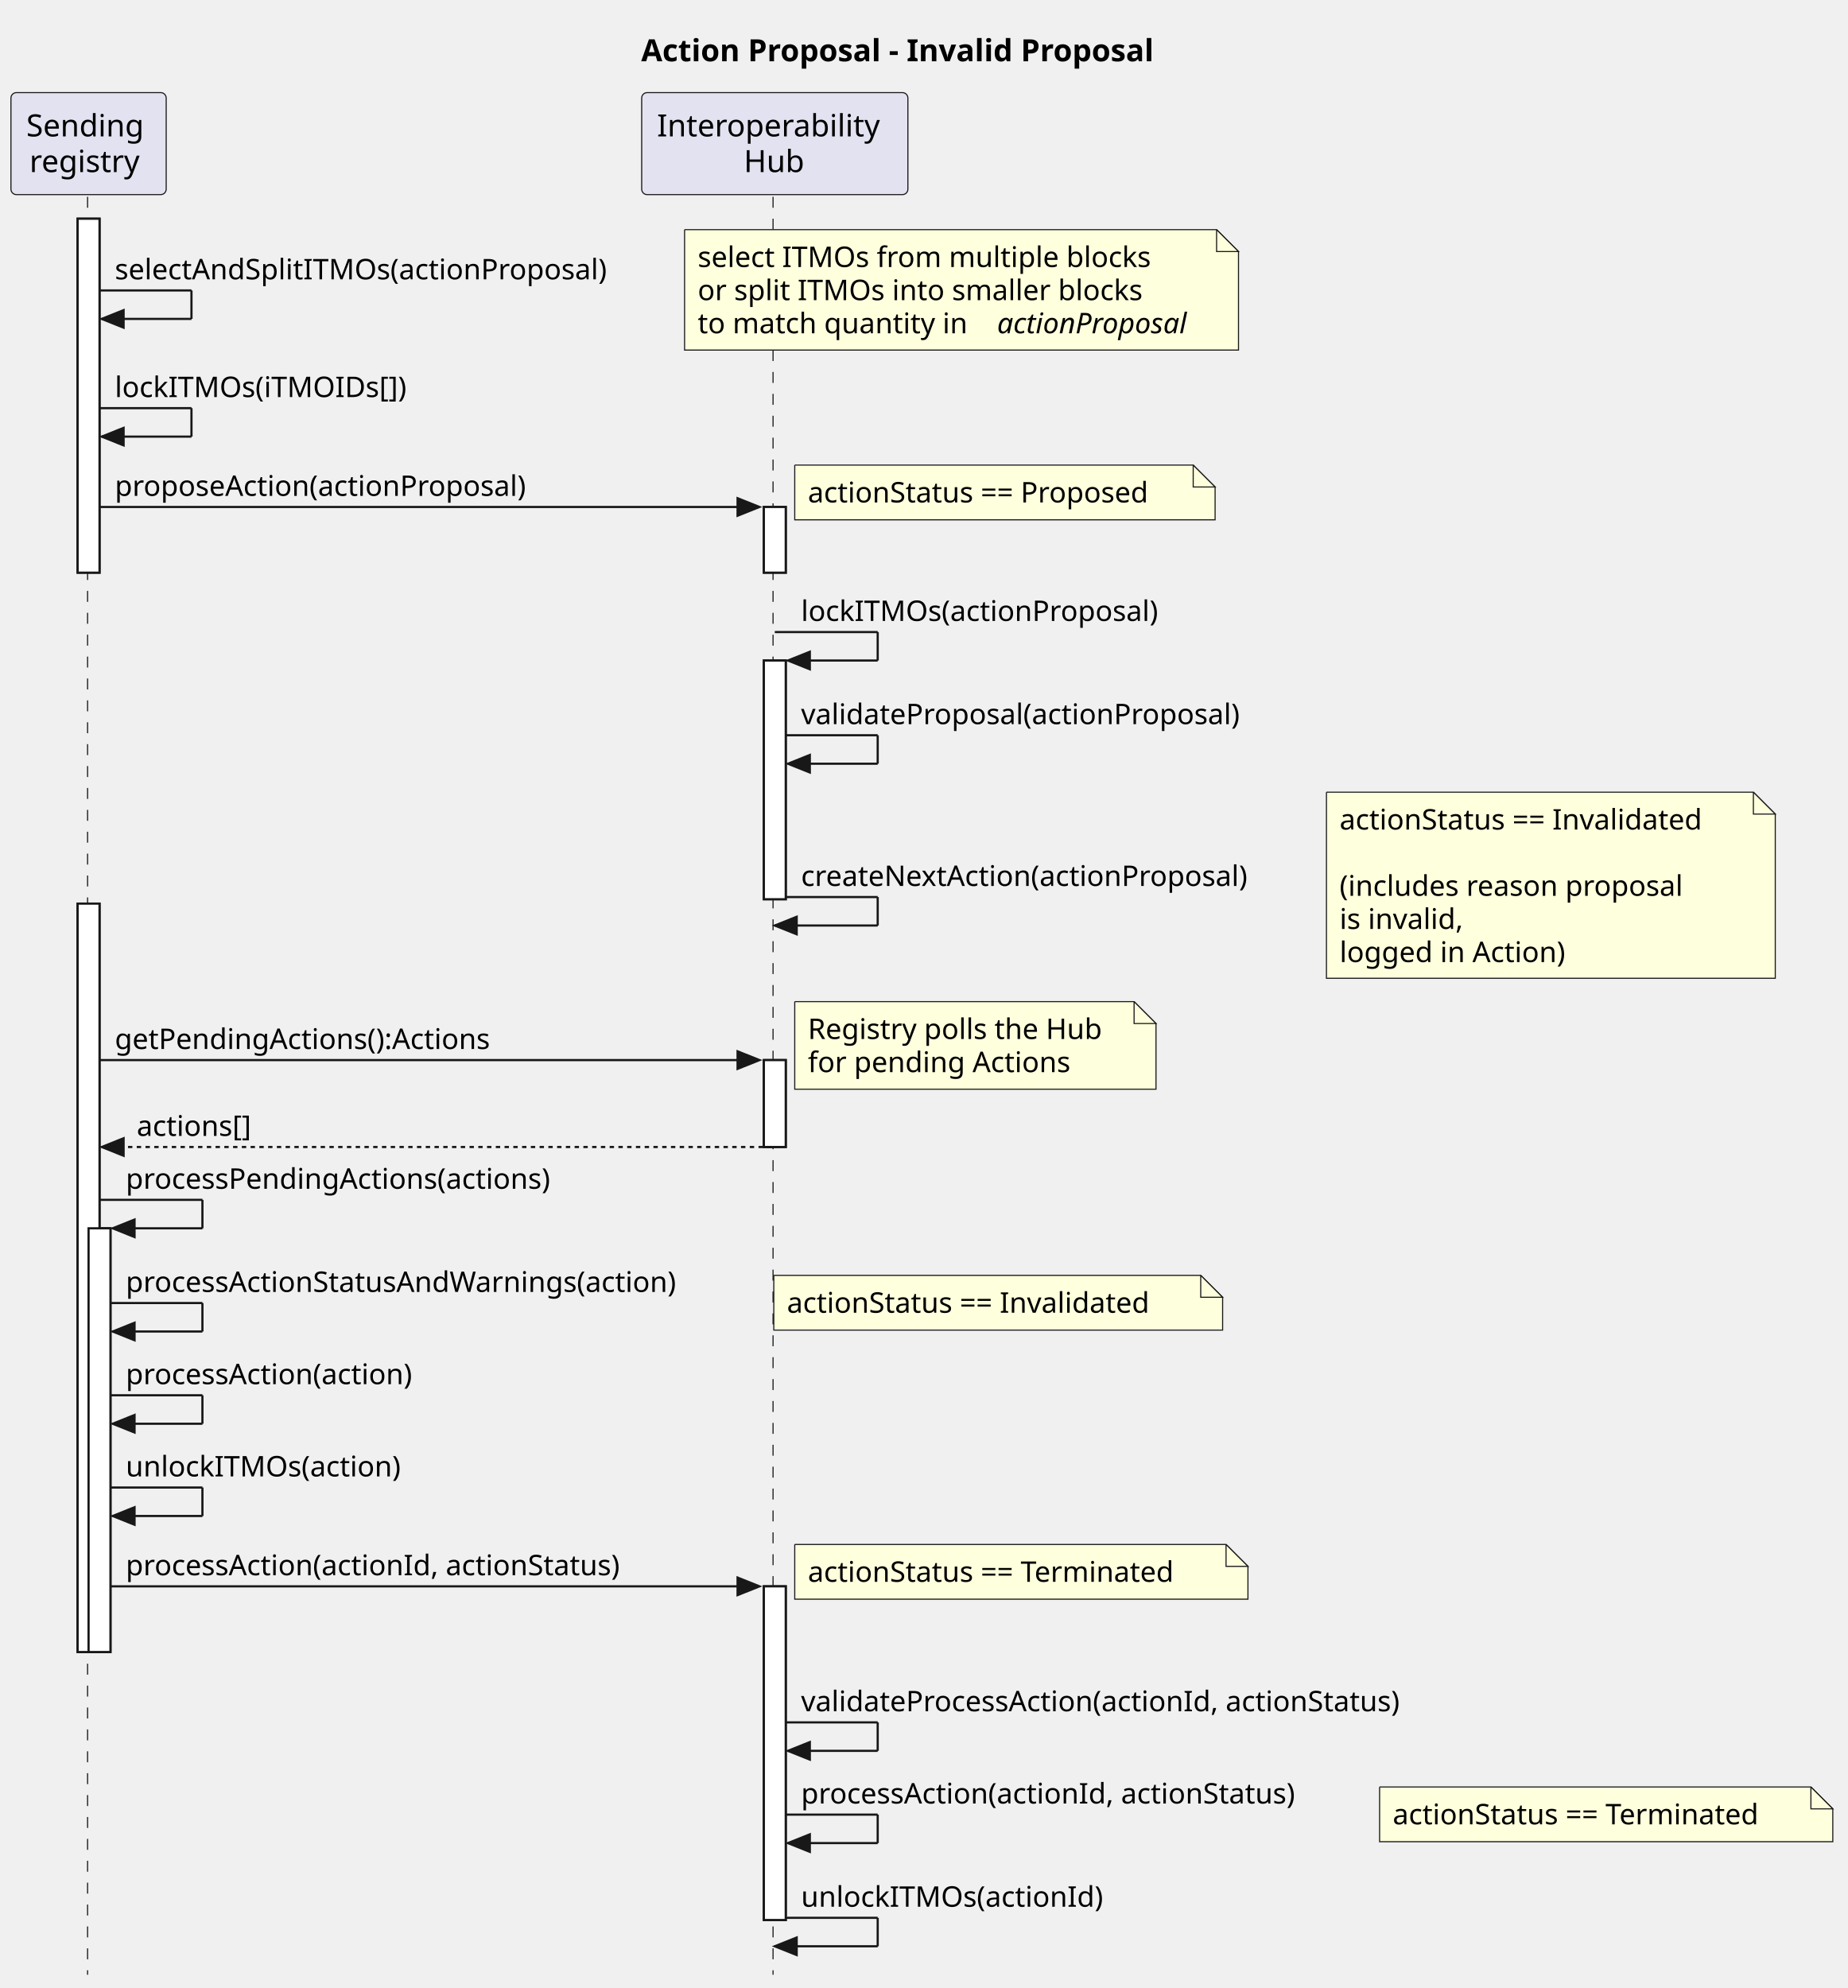
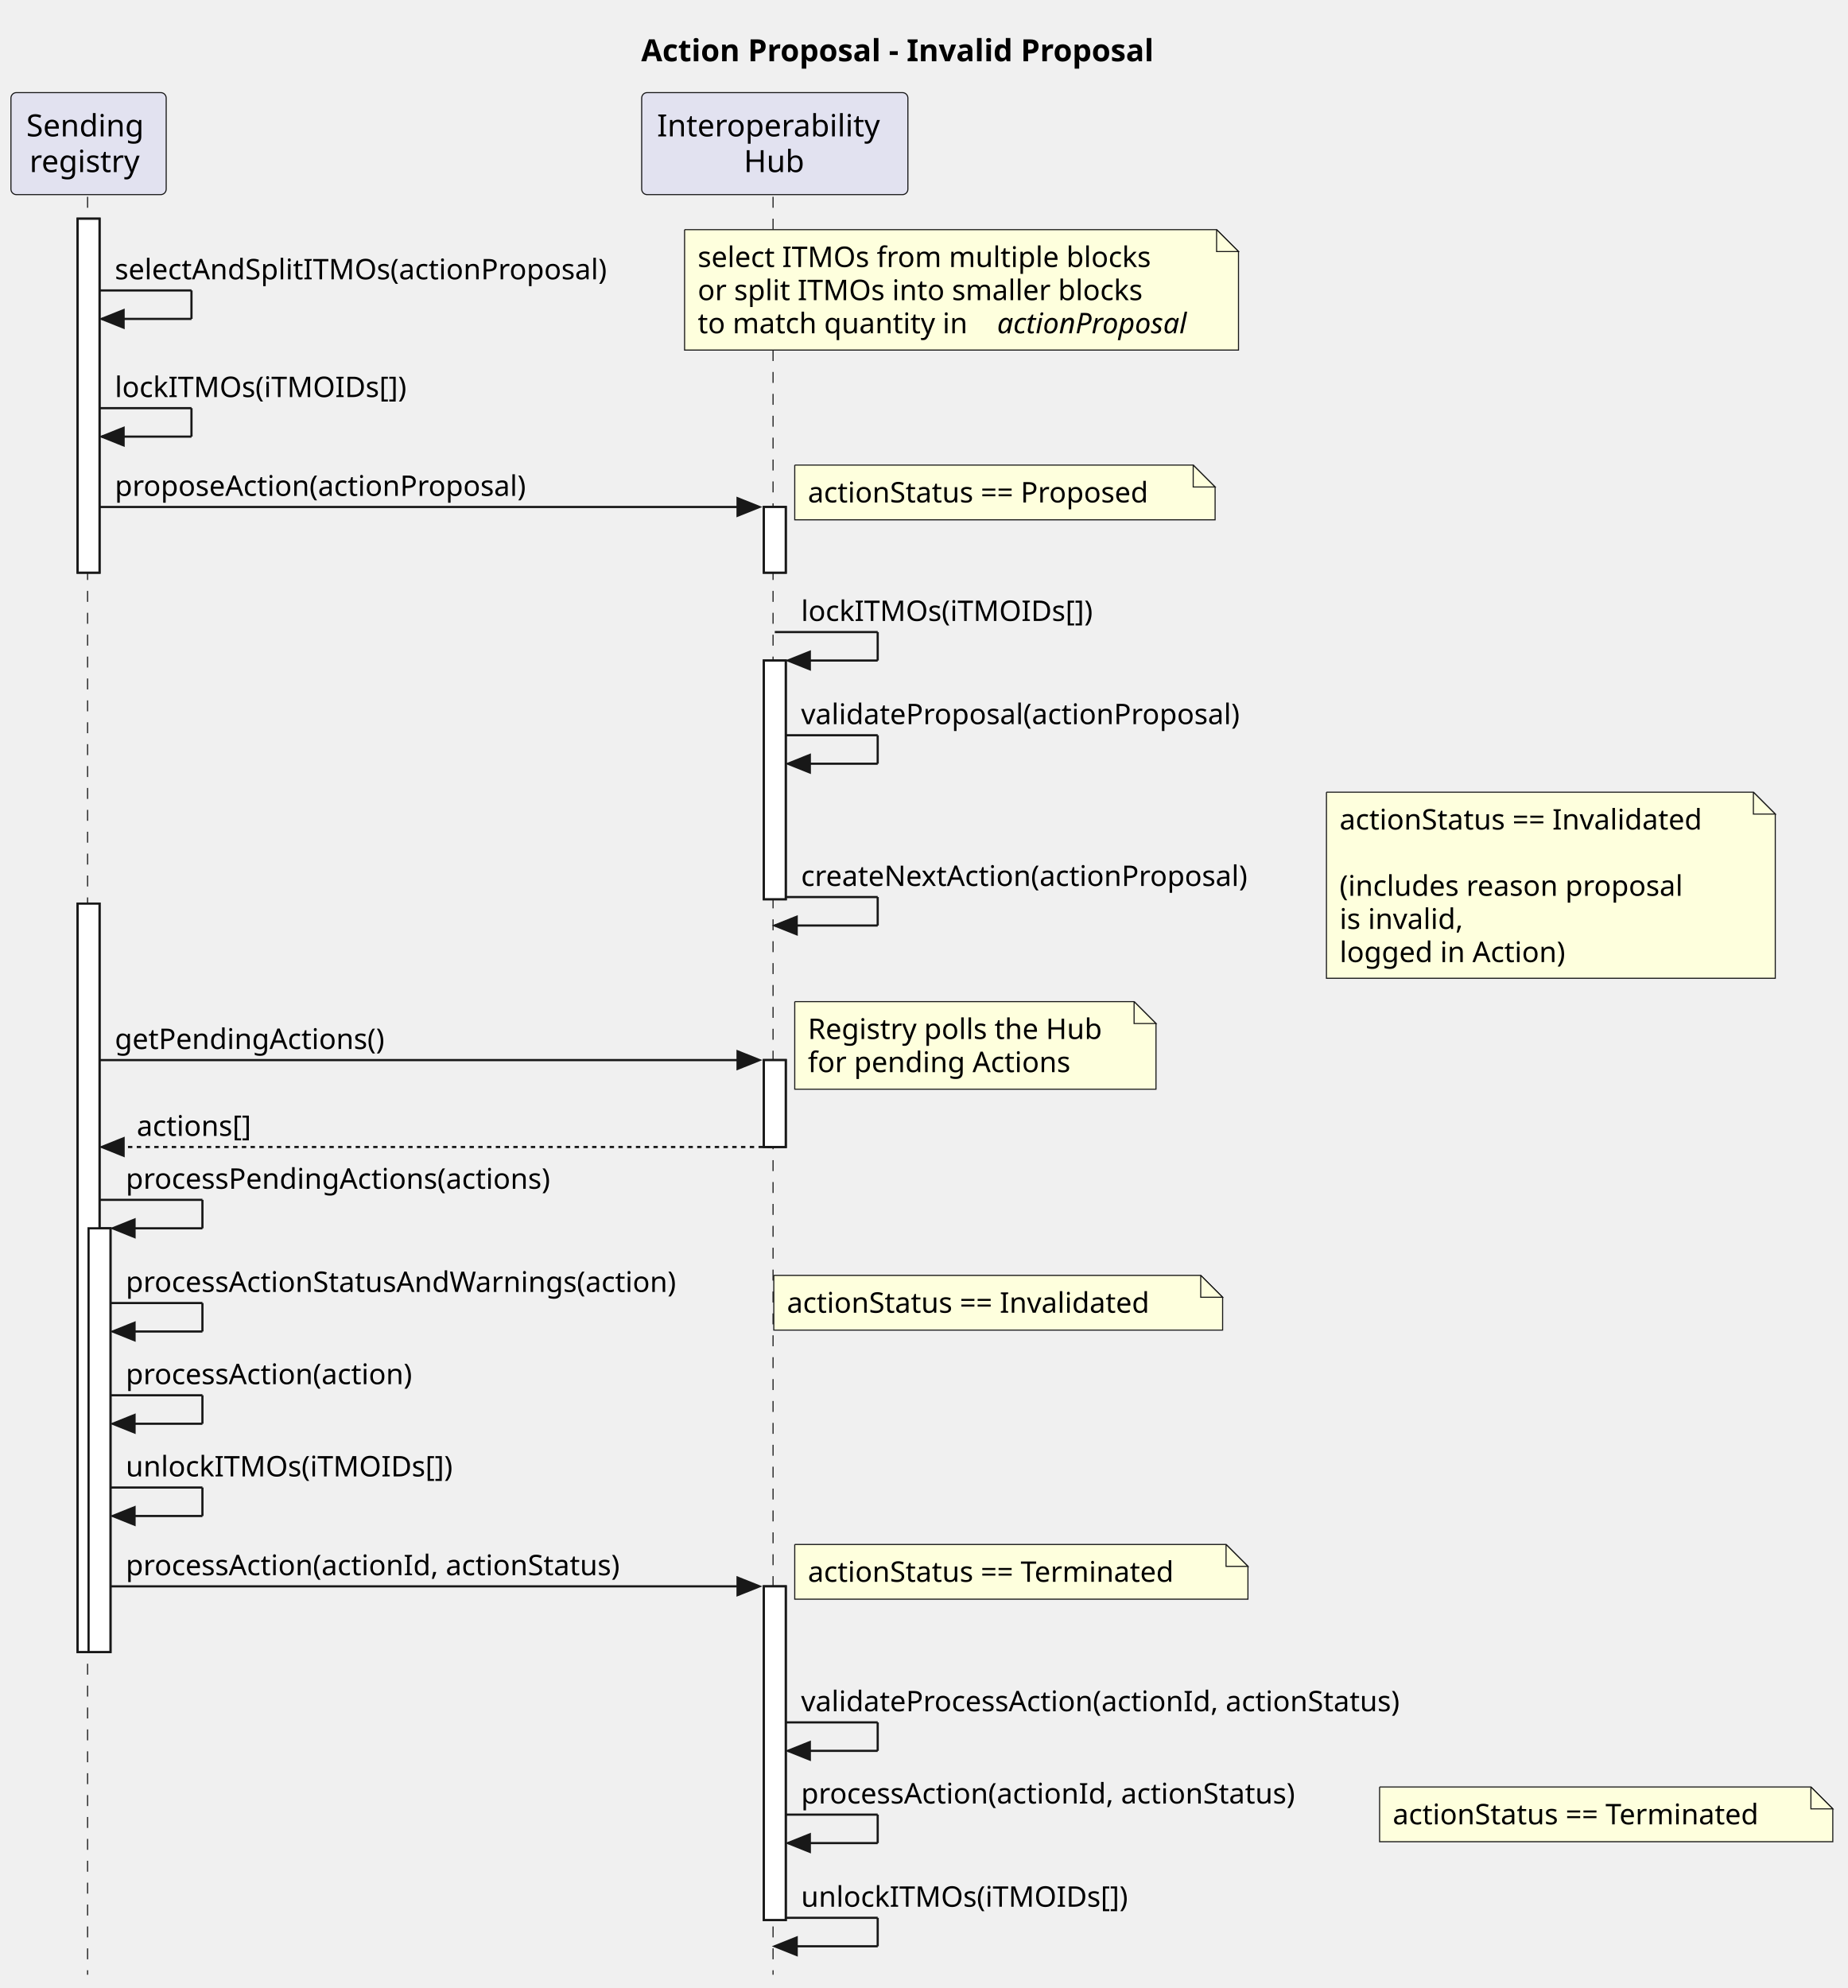
<svg xmlns="http://www.w3.org/2000/svg" contentStyleType="text/css" data-diagram-type="SEQUENCE" height="908px" preserveAspectRatio="none" style="width:844px;height:908px;background:#FFFFFF;" version="1.1" viewBox="0 0 844 908" width="844px" zoomAndPan="magnify">
  <defs />
  <g>
    <text fill="#000000" font-family="sans-serif" font-size="14" font-weight="bold" lengthAdjust="spacing" textLength="266.889" x="292.867" y="27.995">Action Proposal - Invalid Proposal</text>
    <g>
      <rect fill="#FFFFFF" height="161.664" style="stroke:#181818;stroke-width:1;" width="10" x="35.455" y="99.891" />
    </g>
    <g>
      <rect fill="#FFFFFF" height="341.828" style="stroke:#181818;stroke-width:1;" width="10" x="35.455" y="412.719" />
    </g>
    <g>
      <rect fill="#FFFFFF" height="193.531" style="stroke:#181818;stroke-width:1;" width="10" x="40.455" y="561.016" />
    </g>
    <g>
      <rect fill="#FFFFFF" height="30" style="stroke:#181818;stroke-width:1;" width="10" x="348.887" y="231.555" />
    </g>
    <g>
      <rect fill="#FFFFFF" height="109.031" style="stroke:#181818;stroke-width:1;" width="10" x="348.887" y="301.688" />
    </g>
    <g>
      <rect fill="#FFFFFF" height="39.699" style="stroke:#181818;stroke-width:1;" width="10" x="348.887" y="484.184" />
    </g>
    <g>
      <rect fill="#FFFFFF" height="152.398" style="stroke:#181818;stroke-width:1;" width="10" x="348.887" y="724.547" />
    </g>
    <g>
      <rect fill="transparent" height="812.055" width="8" x="36.455" y="89.891" />
      <line style="stroke:#181818;stroke-width:0.5;stroke-dasharray:5.0,5.0;" x1="40" x2="40" y1="89.891" y2="901.945" />
    </g>
    <g>
      <rect fill="transparent" height="812.055" width="8" x="349.887" y="89.891" />
      <line style="stroke:#181818;stroke-width:0.5;stroke-dasharray:5.0,5.0;" x1="353.092" x2="353.092" y1="89.891" y2="901.945" />
    </g>
    <rect fill="#E2E2F0" height="46.594" rx="2.5" ry="2.5" style="stroke:#181818;stroke-width:0.5;" width="70.909" x="5" y="42.297" />
    <text fill="#000000" font-family="sans-serif" font-size="14" lengthAdjust="spacing" textLength="56.909" x="12" y="62.292">Sending</text>
    <text fill="#000000" font-family="sans-serif" font-size="14" lengthAdjust="spacing" textLength="53.97" x="13.47" y="78.589">registry</text>
    <rect fill="#E2E2F0" height="46.594" rx="2.5" ry="2.5" style="stroke:#181818;stroke-width:0.5;" width="121.591" x="293.092" y="42.297" />
    <text fill="#000000" font-family="sans-serif" font-size="14" lengthAdjust="spacing" textLength="107.591" x="300.092" y="62.292">Interoperability</text>
    <text fill="#000000" font-family="sans-serif" font-size="14" lengthAdjust="spacing" textLength="28.287" x="339.744" y="78.589">Hub</text>
    <g>
      <rect fill="#FFFFFF" height="161.664" style="stroke:#181818;stroke-width:1;" width="10" x="35.455" y="99.891" />
    </g>
    <g>
      <rect fill="#FFFFFF" height="341.828" style="stroke:#181818;stroke-width:1;" width="10" x="35.455" y="412.719" />
    </g>
    <g>
      <rect fill="#FFFFFF" height="193.531" style="stroke:#181818;stroke-width:1;" width="10" x="40.455" y="561.016" />
    </g>
    <g>
      <rect fill="#FFFFFF" height="30" style="stroke:#181818;stroke-width:1;" width="10" x="348.887" y="231.555" />
    </g>
    <g>
      <rect fill="#FFFFFF" height="109.031" style="stroke:#181818;stroke-width:1;" width="10" x="348.887" y="301.688" />
    </g>
    <g>
      <rect fill="#FFFFFF" height="39.699" style="stroke:#181818;stroke-width:1;" width="10" x="348.887" y="484.184" />
    </g>
    <g>
      <rect fill="#FFFFFF" height="152.398" style="stroke:#181818;stroke-width:1;" width="10" x="348.887" y="724.547" />
    </g>
    <line style="stroke:#181818;stroke-width:1;" x1="45.455" x2="87.455" y1="132.656" y2="132.656" />
    <line style="stroke:#181818;stroke-width:1;" x1="87.455" x2="87.455" y1="132.656" y2="145.656" />
    <line style="stroke:#181818;stroke-width:1;" x1="46.455" x2="87.455" y1="145.656" y2="145.656" />
    <polygon fill="#181818" points="56.455,141.656,46.455,145.656,56.455,149.656" style="stroke:#181818;stroke-width:1;" />
    <text fill="#000000" font-family="sans-serif" font-size="13" lengthAdjust="spacing" textLength="238.685" x="52.455" y="127.59">selectAndSplitITMOs(actionProposal)</text>
    <path d="M312.685,104.891 L312.685,159.891 L565.685,159.891 L565.685,114.891 L555.685,104.891 L312.685,104.891 " fill="#FEFFDD" style="stroke:#181818;stroke-width:0.5;" />
    <path d="M555.685,104.891 L555.685,114.891 L565.685,114.891 L555.685,104.891 " fill="#FEFFDD" style="stroke:#181818;stroke-width:0.5;" />
    <text fill="#000000" font-family="sans-serif" font-size="13" lengthAdjust="spacing" textLength="220.042" x="318.685" y="121.957">select ITMOs from multiple blocks</text>
    <text fill="#000000" font-family="sans-serif" font-size="13" lengthAdjust="spacing" textLength="215.44" x="318.685" y="137.09">or split ITMOs into smaller blocks</text>
    <text fill="#000000" font-family="sans-serif" font-size="13" lengthAdjust="spacing" textLength="132.609" x="318.685" y="152.223">to match quantity in</text>
    <text fill="#000000" font-family="sans-serif" font-size="13" font-style="italic" lengthAdjust="spacing" textLength="95.71" x="455.426" y="152.223">actionProposal</text>
    <line style="stroke:#181818;stroke-width:1;" x1="45.455" x2="87.455" y1="186.422" y2="186.422" />
    <line style="stroke:#181818;stroke-width:1;" x1="87.455" x2="87.455" y1="186.422" y2="199.422" />
    <line style="stroke:#181818;stroke-width:1;" x1="46.455" x2="87.455" y1="199.422" y2="199.422" />
    <polygon fill="#181818" points="56.455,195.422,46.455,199.422,56.455,203.422" style="stroke:#181818;stroke-width:1;" />
    <text fill="#000000" font-family="sans-serif" font-size="13" lengthAdjust="spacing" textLength="140.144" x="52.455" y="181.356">lockITMOs(iTMOIDs[])</text>
    <polygon fill="#181818" points="336.887,227.555,346.887,231.555,336.887,235.555" style="stroke:#181818;stroke-width:1;" />
    <line style="stroke:#181818;stroke-width:1;" x1="45.455" x2="342.887" y1="231.555" y2="231.555" />
    <text fill="#000000" font-family="sans-serif" font-size="13" lengthAdjust="spacing" textLength="199.323" x="52.455" y="226.489">proposeAction(actionProposal)</text>
    <path d="M363,212.422 L363,237.422 L555,237.422 L555,222.422 L545,212.422 L363,212.422 " fill="#FEFFDD" style="stroke:#181818;stroke-width:0.5;" />
    <path d="M545,212.422 L545,222.422 L555,222.422 L545,212.422 " fill="#FEFFDD" style="stroke:#181818;stroke-width:0.5;" />
    <text fill="#000000" font-family="sans-serif" font-size="13" lengthAdjust="spacing" textLength="171.856" x="369" y="229.489">actionStatus == Proposed</text>
    <line style="stroke:#181818;stroke-width:1;" x1="353.887" x2="400.887" y1="288.688" y2="288.688" />
    <line style="stroke:#181818;stroke-width:1;" x1="400.887" x2="400.887" y1="288.688" y2="301.688" />
    <line style="stroke:#181818;stroke-width:1;" x1="359.887" x2="400.887" y1="301.688" y2="301.688" />
    <polygon fill="#181818" points="369.887,297.688,359.887,301.688,369.887,305.688" style="stroke:#181818;stroke-width:1;" />
-     <text fill="#000000" font-family="sans-serif" font-size="13" lengthAdjust="spacing" textLength="172.091" x="365.887" y="283.622">lockITMOs(actionProposal)</text>
+     <text fill="#000000" font-family="sans-serif" font-size="13" lengthAdjust="spacing" textLength="140.144" x="365.887" y="283.622">lockITMOs(iTMOIDs[])</text>
    <line style="stroke:#181818;stroke-width:1;" x1="358.887" x2="400.887" y1="335.82" y2="335.82" />
    <line style="stroke:#181818;stroke-width:1;" x1="400.887" x2="400.887" y1="335.82" y2="348.82" />
    <line style="stroke:#181818;stroke-width:1;" x1="359.887" x2="400.887" y1="348.82" y2="348.82" />
    <polygon fill="#181818" points="369.887,344.82,359.887,348.82,369.887,352.82" style="stroke:#181818;stroke-width:1;" />
    <text fill="#000000" font-family="sans-serif" font-size="13" lengthAdjust="spacing" textLength="213.745" x="365.887" y="330.754">validateProposal(actionProposal)</text>
    <line style="stroke:#181818;stroke-width:1;" x1="358.887" x2="400.887" y1="409.719" y2="409.719" />
    <line style="stroke:#181818;stroke-width:1;" x1="400.887" x2="400.887" y1="409.719" y2="422.719" />
    <line style="stroke:#181818;stroke-width:1;" x1="353.887" x2="400.887" y1="422.719" y2="422.719" />
    <polygon fill="#181818" points="363.887,418.719,353.887,422.719,363.887,426.719" style="stroke:#181818;stroke-width:1;" />
    <text fill="#000000" font-family="sans-serif" font-size="13" lengthAdjust="spacing" textLength="218.861" x="365.887" y="404.653">createNextAction(actionProposal)</text>
    <path d="M605.861,361.82 L605.861,446.82 L810.861,446.82 L810.861,371.82 L800.861,361.82 L605.861,361.82 " fill="#FEFFDD" style="stroke:#181818;stroke-width:0.5;" />
    <path d="M800.861,361.82 L800.861,371.82 L810.861,371.82 L800.861,361.82 " fill="#FEFFDD" style="stroke:#181818;stroke-width:0.5;" />
    <text fill="#000000" font-family="sans-serif" font-size="13" lengthAdjust="spacing" textLength="184.012" x="611.861" y="378.887">actionStatus == Invalidated</text>
    <text fill="#000000" font-family="sans-serif" font-size="13" lengthAdjust="spacing" textLength="4.132" x="611.861" y="394.02"> </text>
    <text fill="#000000" font-family="sans-serif" font-size="13" lengthAdjust="spacing" textLength="167.591" x="611.861" y="409.153">(includes reason proposal</text>
    <text fill="#000000" font-family="sans-serif" font-size="13" lengthAdjust="spacing" textLength="61.636" x="611.861" y="424.286">is invalid,</text>
    <text fill="#000000" font-family="sans-serif" font-size="13" lengthAdjust="spacing" textLength="110.449" x="611.861" y="439.418">logged in Action)</text>
    <polygon fill="#181818" points="336.887,480.184,346.887,484.184,336.887,488.184" style="stroke:#181818;stroke-width:1;" />
    <line style="stroke:#181818;stroke-width:1;" x1="45.455" x2="342.887" y1="484.184" y2="484.184" />
-     <text fill="#000000" font-family="sans-serif" font-size="13" lengthAdjust="spacing" textLength="183.733" x="52.455" y="479.118">getPendingActions():Actions</text>
+     <text fill="#000000" font-family="sans-serif" font-size="13" lengthAdjust="spacing" textLength="131.638" x="52.455" y="479.118">getPendingActions()</text>
    <path d="M363,457.484 L363,497.484 L528,497.484 L528,467.484 L518,457.484 L363,457.484 " fill="#FEFFDD" style="stroke:#181818;stroke-width:0.5;" />
    <path d="M518,457.484 L518,467.484 L528,467.484 L518,457.484 " fill="#FEFFDD" style="stroke:#181818;stroke-width:0.5;" />
    <text fill="#000000" font-family="sans-serif" font-size="13" lengthAdjust="spacing" textLength="144.003" x="369" y="474.551">Registry polls the Hub</text>
    <text fill="#000000" font-family="sans-serif" font-size="13" lengthAdjust="spacing" textLength="126.699" x="369" y="489.684">for pending Actions</text>
    <polygon fill="#181818" points="56.455,519.883,46.455,523.883,56.455,527.883" style="stroke:#181818;stroke-width:1;" />
    <line style="stroke:#181818;stroke-width:1;stroke-dasharray:2.0,2.0;" x1="50.455" x2="352.887" y1="523.883" y2="523.883" />
    <text fill="#000000" font-family="sans-serif" font-size="13" lengthAdjust="spacing" textLength="56.932" x="62.455" y="518.817">actions[]</text>
    <line style="stroke:#181818;stroke-width:1;" x1="45.455" x2="92.455" y1="548.016" y2="548.016" />
    <line style="stroke:#181818;stroke-width:1;" x1="92.455" x2="92.455" y1="548.016" y2="561.016" />
    <line style="stroke:#181818;stroke-width:1;" x1="51.455" x2="92.455" y1="561.016" y2="561.016" />
    <polygon fill="#181818" points="61.455,557.016,51.455,561.016,61.455,565.016" style="stroke:#181818;stroke-width:1;" />
    <text fill="#000000" font-family="sans-serif" font-size="13" lengthAdjust="spacing" textLength="207.321" x="57.455" y="542.95">processPendingActions(actions)</text>
    <line style="stroke:#181818;stroke-width:1;" x1="50.455" x2="92.455" y1="595.148" y2="595.148" />
    <line style="stroke:#181818;stroke-width:1;" x1="92.455" x2="92.455" y1="595.148" y2="608.148" />
    <line style="stroke:#181818;stroke-width:1;" x1="51.455" x2="92.455" y1="608.148" y2="608.148" />
    <polygon fill="#181818" points="61.455,604.148,51.455,608.148,61.455,612.148" style="stroke:#181818;stroke-width:1;" />
    <text fill="#000000" font-family="sans-serif" font-size="13" lengthAdjust="spacing" textLength="269.433" x="57.455" y="590.082">processActionStatusAndWarnings(action)</text>
    <path d="M353.433,582.516 L353.433,607.516 L558.433,607.516 L558.433,592.516 L548.433,582.516 L353.433,582.516 " fill="#FEFFDD" style="stroke:#181818;stroke-width:0.5;" />
    <path d="M548.433,582.516 L548.433,592.516 L558.433,592.516 L548.433,582.516 " fill="#FEFFDD" style="stroke:#181818;stroke-width:0.5;" />
    <text fill="#000000" font-family="sans-serif" font-size="13" lengthAdjust="spacing" textLength="184.012" x="359.433" y="599.582">actionStatus == Invalidated</text>
    <line style="stroke:#181818;stroke-width:1;" x1="50.455" x2="92.455" y1="637.281" y2="637.281" />
    <line style="stroke:#181818;stroke-width:1;" x1="92.455" x2="92.455" y1="637.281" y2="650.281" />
    <line style="stroke:#181818;stroke-width:1;" x1="51.455" x2="92.455" y1="650.281" y2="650.281" />
    <polygon fill="#181818" points="61.455,646.281,51.455,650.281,61.455,654.281" style="stroke:#181818;stroke-width:1;" />
    <text fill="#000000" font-family="sans-serif" font-size="13" lengthAdjust="spacing" textLength="141.343" x="57.455" y="632.215">processAction(action)</text>
    <line style="stroke:#181818;stroke-width:1;" x1="50.455" x2="92.455" y1="679.414" y2="679.414" />
    <line style="stroke:#181818;stroke-width:1;" x1="92.455" x2="92.455" y1="679.414" y2="692.414" />
    <line style="stroke:#181818;stroke-width:1;" x1="51.455" x2="92.455" y1="692.414" y2="692.414" />
    <polygon fill="#181818" points="61.455,688.414,51.455,692.414,61.455,696.414" style="stroke:#181818;stroke-width:1;" />
-     <text fill="#000000" font-family="sans-serif" font-size="13" lengthAdjust="spacing" textLength="132.875" x="57.455" y="674.348">unlockITMOs(action)</text>
+     <text fill="#000000" font-family="sans-serif" font-size="13" lengthAdjust="spacing" textLength="156.622" x="57.455" y="674.348">unlockITMOs(iTMOIDs[])</text>
    <polygon fill="#181818" points="336.887,720.547,346.887,724.547,336.887,728.547" style="stroke:#181818;stroke-width:1;" />
    <line style="stroke:#181818;stroke-width:1;" x1="50.455" x2="342.887" y1="724.547" y2="724.547" />
    <text fill="#000000" font-family="sans-serif" font-size="13" lengthAdjust="spacing" textLength="243.134" x="57.455" y="719.481">processAction(actionId, actionStatus)</text>
    <path d="M363,705.414 L363,730.414 L570,730.414 L570,715.414 L560,705.414 L363,705.414 " fill="#FEFFDD" style="stroke:#181818;stroke-width:0.5;" />
    <path d="M560,705.414 L560,715.414 L570,715.414 L560,705.414 " fill="#FEFFDD" style="stroke:#181818;stroke-width:0.5;" />
    <text fill="#000000" font-family="sans-serif" font-size="13" lengthAdjust="spacing" textLength="186.602" x="369" y="722.481">actionStatus == Terminated</text>
    <line style="stroke:#181818;stroke-width:1;" x1="358.887" x2="400.887" y1="786.68" y2="786.68" />
    <line style="stroke:#181818;stroke-width:1;" x1="400.887" x2="400.887" y1="786.68" y2="799.68" />
    <line style="stroke:#181818;stroke-width:1;" x1="359.887" x2="400.887" y1="799.68" y2="799.68" />
    <polygon fill="#181818" points="369.887,795.68,359.887,799.68,369.887,803.68" style="stroke:#181818;stroke-width:1;" />
    <text fill="#000000" font-family="sans-serif" font-size="13" lengthAdjust="spacing" textLength="294.918" x="365.887" y="781.614">validateProcessAction(actionId, actionStatus)</text>
    <line style="stroke:#181818;stroke-width:1;" x1="358.887" x2="400.887" y1="828.812" y2="828.812" />
    <line style="stroke:#181818;stroke-width:1;" x1="400.887" x2="400.887" y1="828.812" y2="841.812" />
    <line style="stroke:#181818;stroke-width:1;" x1="359.887" x2="400.887" y1="841.812" y2="841.812" />
    <polygon fill="#181818" points="369.887,837.812,359.887,841.812,369.887,845.812" style="stroke:#181818;stroke-width:1;" />
    <text fill="#000000" font-family="sans-serif" font-size="13" lengthAdjust="spacing" textLength="243.134" x="365.887" y="823.747">processAction(actionId, actionStatus)</text>
    <path d="M630.134,816.18 L630.134,841.18 L837.134,841.18 L837.134,826.18 L827.134,816.18 L630.134,816.18 " fill="#FEFFDD" style="stroke:#181818;stroke-width:0.5;" />
    <path d="M827.134,816.18 L827.134,826.18 L837.134,826.18 L827.134,816.18 " fill="#FEFFDD" style="stroke:#181818;stroke-width:0.5;" />
    <text fill="#000000" font-family="sans-serif" font-size="13" lengthAdjust="spacing" textLength="186.602" x="636.134" y="833.247">actionStatus == Terminated</text>
    <line style="stroke:#181818;stroke-width:1;" x1="358.887" x2="400.887" y1="875.945" y2="875.945" />
    <line style="stroke:#181818;stroke-width:1;" x1="400.887" x2="400.887" y1="875.945" y2="888.945" />
    <line style="stroke:#181818;stroke-width:1;" x1="353.887" x2="400.887" y1="888.945" y2="888.945" />
    <polygon fill="#181818" points="363.887,884.945,353.887,888.945,363.887,892.945" style="stroke:#181818;stroke-width:1;" />
-     <text fill="#000000" font-family="sans-serif" font-size="13" lengthAdjust="spacing" textLength="144.961" x="365.887" y="870.879">unlockITMOs(actionId)</text>
+     <text fill="#000000" font-family="sans-serif" font-size="13" lengthAdjust="spacing" textLength="156.622" x="365.887" y="870.879">unlockITMOs(iTMOIDs[])</text>
  </g>
</svg>
